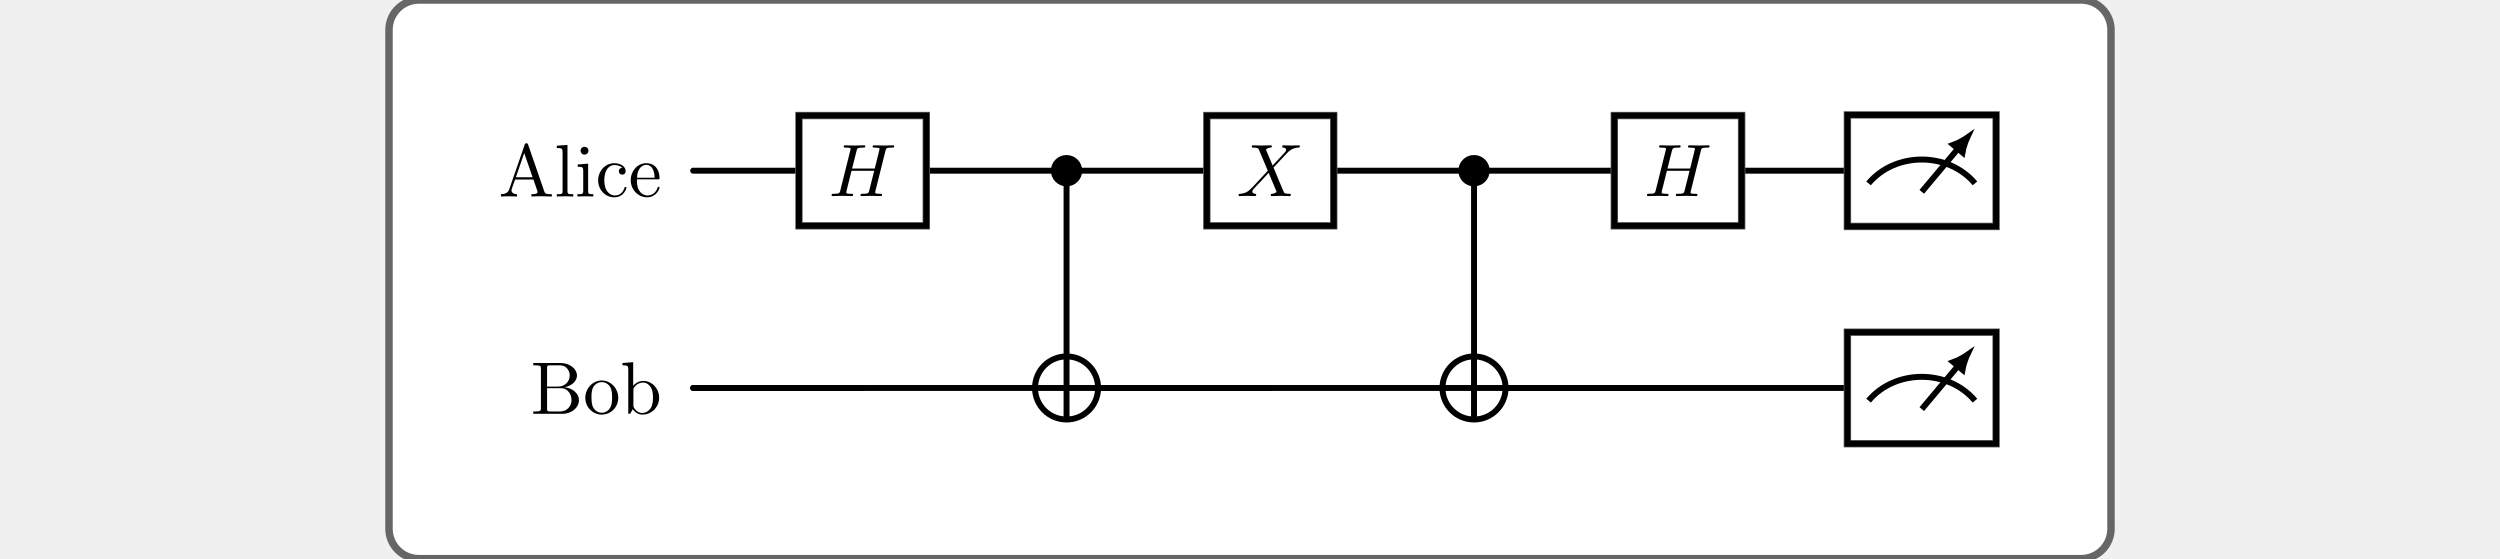
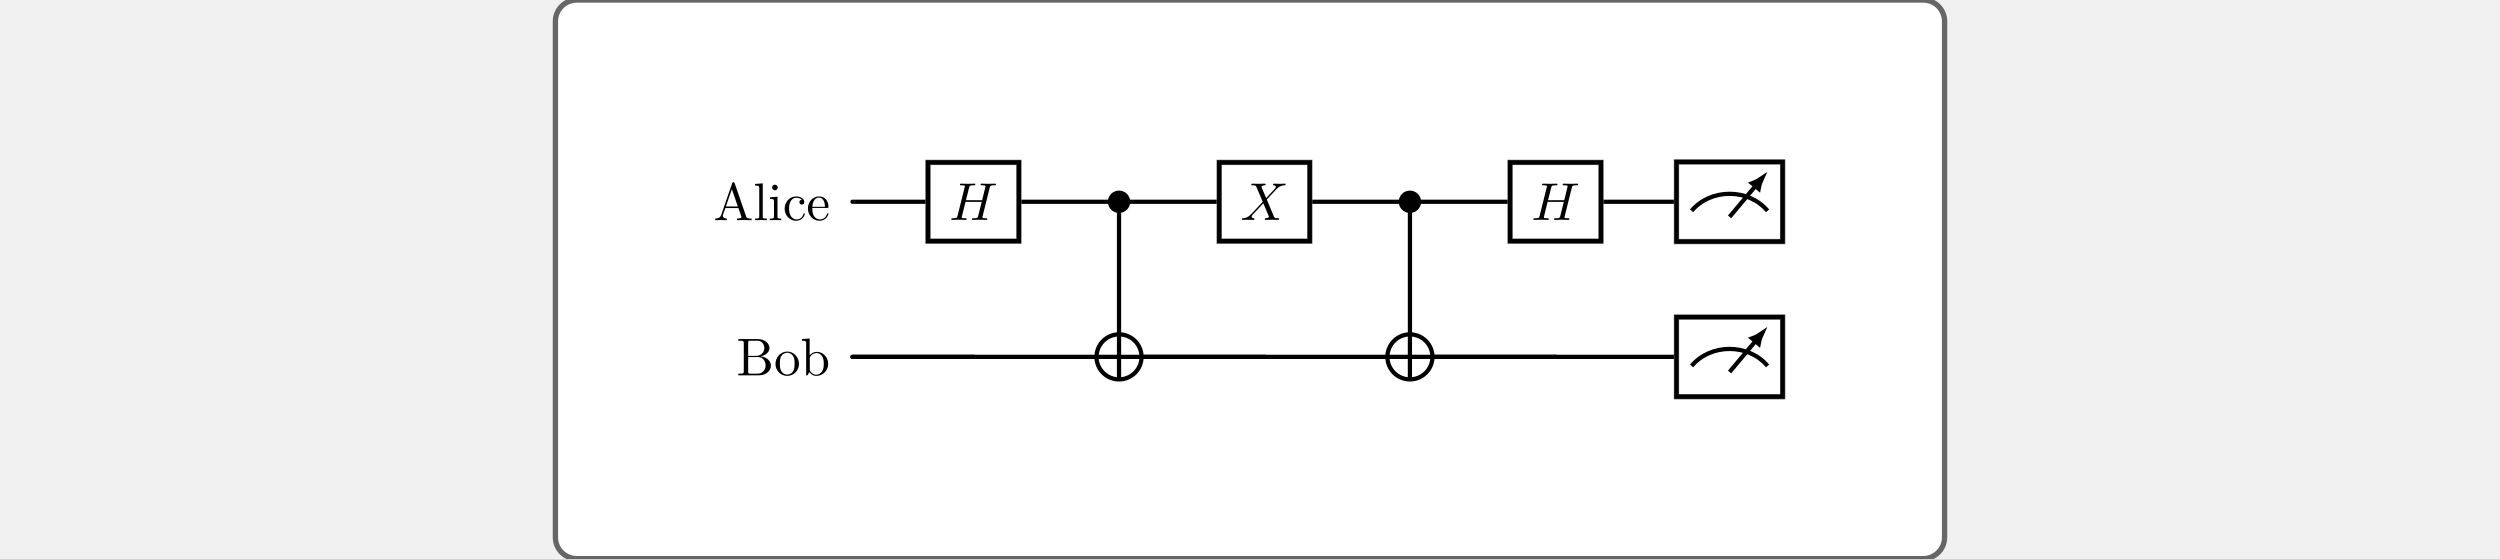
- <svg xmlns="http://www.w3.org/2000/svg" xmlns:xlink="http://www.w3.org/1999/xlink" version="1.1" width="200.755pt" height="44.86pt" viewBox="-69.189 -65.988 230.755 74.86">
+ <svg xmlns="http://www.w3.org/2000/svg" xmlns:xlink="http://www.w3.org/1999/xlink" version="1.1" width="200.755pt" height="44.86pt" viewBox="-84.189 -80.988 260.755 104.86">
  <defs>
    <clipPath id="clip1">
      <path d="M25.832-14C25.832-16.332 23.941-18.227 21.605-18.227C19.27-18.227 17.379-16.332 17.379-14C17.379-11.664 19.27-9.773 21.605-9.773C23.941-9.773 25.832-11.664 25.832-14ZM21.605-14" />
    </clipPath>
    <clipPath id="clip2">
      <path d="M80.437-14C80.437-16.332 78.543-18.227 76.207-18.227C73.875-18.227 71.98-16.332 71.98-14C71.98-11.664 73.875-9.773 76.207-9.773C78.543-9.773 80.437-11.664 80.437-14ZM76.207-14" />
    </clipPath>
    <clipPath id="clip3">
      <path d="M126.242-35.645H146.168V-50.59H126.242Z" />
    </clipPath>
    <clipPath id="clip4">
      <path d="M126.242-6.527H146.168V-21.473H126.242Z" />
    </clipPath>
    <path id="g1-65" d="M3.965-6.934C3.915-7.064 3.895-7.133 3.736-7.133S3.547-7.073 3.497-6.934L1.435-.976C1.255-.468 .857-.319 .319-.309V0C.548-.01 .976-.03 1.335-.03C1.644-.03 2.162-.01 2.481 0V-.309C1.983-.309 1.733-.558 1.733-.817C1.733-.847 1.743-.946 1.753-.966L2.212-2.271H4.672L5.2-.747C5.21-.707 5.23-.648 5.23-.608C5.23-.309 4.672-.309 4.403-.309V0C4.762-.03 5.46-.03 5.838-.03C6.267-.03 6.725-.02 7.143 0V-.309H6.964C6.366-.309 6.227-.379 6.117-.707L3.965-6.934ZM3.437-5.818L4.563-2.58H2.321L3.437-5.818Z" />
    <path id="g1-66" d="M2.212-3.646V-6.097C2.212-6.426 2.232-6.496 2.7-6.496H3.935C4.902-6.496 5.25-5.649 5.25-5.121C5.25-4.483 4.762-3.646 3.656-3.646H2.212ZM4.563-3.557C5.529-3.746 6.217-4.384 6.217-5.121C6.217-5.988 5.3-6.804 4.005-6.804H.359V-6.496H.598C1.365-6.496 1.385-6.386 1.385-6.027V-.777C1.385-.418 1.365-.309 .598-.309H.359V0H4.264C5.589 0 6.486-.887 6.486-1.823C6.486-2.69 5.669-3.437 4.563-3.557ZM3.945-.309H2.7C2.232-.309 2.212-.379 2.212-.707V-3.427H4.085C5.071-3.427 5.489-2.501 5.489-1.833C5.489-1.126 4.971-.309 3.945-.309Z" />
    <path id="g1-98" d="M1.714-3.756V-6.914L.279-6.804V-6.496C.976-6.496 1.056-6.426 1.056-5.938V0H1.305C1.315-.01 1.395-.149 1.664-.618C1.813-.389 2.232 .11 2.969 .11C4.154 .11 5.191-.867 5.191-2.152C5.191-3.417 4.214-4.403 3.078-4.403C2.301-4.403 1.873-3.935 1.714-3.756ZM1.743-1.136V-3.188C1.743-3.377 1.743-3.387 1.853-3.547C2.242-4.105 2.79-4.184 3.029-4.184C3.477-4.184 3.836-3.925 4.075-3.547C4.334-3.138 4.364-2.57 4.364-2.162C4.364-1.793 4.344-1.196 4.055-.747C3.846-.438 3.467-.11 2.929-.11C2.481-.11 2.122-.349 1.883-.717C1.743-.927 1.743-.956 1.743-1.136Z" />
    <path id="g1-99" d="M1.166-2.172C1.166-3.796 1.983-4.214 2.511-4.214C2.6-4.214 3.228-4.204 3.577-3.846C3.168-3.816 3.108-3.517 3.108-3.387C3.108-3.128 3.288-2.929 3.567-2.929C3.826-2.929 4.025-3.098 4.025-3.397C4.025-4.075 3.268-4.463 2.501-4.463C1.255-4.463 .339-3.387 .339-2.152C.339-.877 1.325 .11 2.481 .11C3.816 .11 4.134-1.086 4.134-1.186S4.035-1.285 4.005-1.285C3.915-1.285 3.895-1.245 3.875-1.186C3.587-.259 2.939-.139 2.57-.139C2.042-.139 1.166-.568 1.166-2.172Z" />
    <path id="g1-101" d="M1.116-2.511C1.176-3.995 2.012-4.244 2.351-4.244C3.377-4.244 3.477-2.899 3.477-2.511H1.116ZM1.106-2.301H3.885C4.105-2.301 4.134-2.301 4.134-2.511C4.134-3.497 3.597-4.463 2.351-4.463C1.196-4.463 .279-3.437 .279-2.192C.279-.857 1.325 .11 2.471 .11C3.686 .11 4.134-.996 4.134-1.186C4.134-1.285 4.055-1.305 4.005-1.305C3.915-1.305 3.895-1.245 3.875-1.166C3.527-.139 2.63-.139 2.531-.139C2.032-.139 1.634-.438 1.405-.807C1.106-1.285 1.106-1.943 1.106-2.301Z" />
    <path id="g1-105" d="M1.763-4.403L.369-4.294V-3.985C1.016-3.985 1.106-3.925 1.106-3.437V-.757C1.106-.309 .996-.309 .329-.309V0C.648-.01 1.186-.03 1.425-.03C1.773-.03 2.122-.01 2.461 0V-.309C1.803-.309 1.763-.359 1.763-.747V-4.403ZM1.803-6.137C1.803-6.456 1.554-6.665 1.275-6.665C.966-6.665 .747-6.396 .747-6.137C.747-5.868 .966-5.609 1.275-5.609C1.554-5.609 1.803-5.818 1.803-6.137Z" />
    <path id="g1-108" d="M1.763-6.914L.329-6.804V-6.496C1.026-6.496 1.106-6.426 1.106-5.938V-.757C1.106-.309 .996-.309 .329-.309V0C.658-.01 1.186-.03 1.435-.03S2.172-.01 2.54 0V-.309C1.873-.309 1.763-.309 1.763-.757V-6.914Z" />
    <path id="g1-111" d="M4.692-2.132C4.692-3.407 3.696-4.463 2.491-4.463C1.245-4.463 .279-3.377 .279-2.132C.279-.847 1.315 .11 2.481 .11C3.686 .11 4.692-.867 4.692-2.132ZM2.491-.139C2.062-.139 1.624-.349 1.355-.807C1.106-1.245 1.106-1.853 1.106-2.212C1.106-2.6 1.106-3.138 1.345-3.577C1.614-4.035 2.082-4.244 2.481-4.244C2.919-4.244 3.347-4.025 3.606-3.597S3.866-2.59 3.866-2.212C3.866-1.853 3.866-1.315 3.646-.877C3.427-.428 2.989-.139 2.491-.139Z" />
    <path id="g0-72" d="M7.601-6.037C7.691-6.396 7.711-6.496 8.438-6.496C8.697-6.496 8.777-6.496 8.777-6.695C8.777-6.804 8.667-6.804 8.638-6.804C8.359-6.804 7.641-6.775 7.362-6.775C7.073-6.775 6.366-6.804 6.077-6.804C5.998-6.804 5.888-6.804 5.888-6.605C5.888-6.496 5.978-6.496 6.167-6.496C6.187-6.496 6.376-6.496 6.545-6.476C6.725-6.456 6.814-6.446 6.814-6.316C6.814-6.276 6.804-6.257 6.775-6.127L6.177-3.696H3.138L3.726-6.037C3.816-6.396 3.846-6.496 4.563-6.496C4.822-6.496 4.902-6.496 4.902-6.695C4.902-6.804 4.792-6.804 4.762-6.804C4.483-6.804 3.766-6.775 3.487-6.775C3.198-6.775 2.491-6.804 2.202-6.804C2.122-6.804 2.012-6.804 2.012-6.605C2.012-6.496 2.102-6.496 2.291-6.496C2.311-6.496 2.501-6.496 2.67-6.476C2.849-6.456 2.939-6.446 2.939-6.316C2.939-6.276 2.929-6.247 2.899-6.127L1.564-.777C1.465-.389 1.445-.309 .658-.309C.478-.309 .389-.309 .389-.11C.389 0 .508 0 .528 0C.807 0 1.514-.03 1.793-.03C2.002-.03 2.222-.02 2.431-.02C2.65-.02 2.869 0 3.078 0C3.158 0 3.278 0 3.278-.199C3.278-.309 3.188-.309 2.999-.309C2.63-.309 2.351-.309 2.351-.488C2.351-.548 2.371-.598 2.381-.658L3.059-3.387H6.097C5.679-1.733 5.45-.787 5.41-.638C5.31-.319 5.121-.309 4.503-.309C4.354-.309 4.264-.309 4.264-.11C4.264 0 4.384 0 4.403 0C4.682 0 5.39-.03 5.669-.03C5.878-.03 6.097-.02 6.306-.02C6.526-.02 6.745 0 6.954 0C7.034 0 7.153 0 7.153-.199C7.153-.309 7.064-.309 6.874-.309C6.506-.309 6.227-.309 6.227-.488C6.227-.548 6.247-.598 6.257-.658L7.601-6.037Z" />
    <path id="g0-88" d="M4.832-4.095L3.995-6.077C3.965-6.157 3.945-6.197 3.945-6.207C3.945-6.267 4.115-6.456 4.533-6.496C4.633-6.506 4.732-6.516 4.732-6.685C4.732-6.804 4.613-6.804 4.583-6.804C4.174-6.804 3.746-6.775 3.328-6.775C3.078-6.775 2.461-6.804 2.212-6.804C2.152-6.804 2.032-6.804 2.032-6.605C2.032-6.496 2.132-6.496 2.262-6.496C2.859-6.496 2.919-6.396 3.009-6.177L4.184-3.397L2.082-1.136L1.953-1.026C1.465-.498 .996-.339 .488-.309C.359-.299 .269-.299 .269-.11C.269-.1 .269 0 .399 0C.697 0 1.026-.03 1.335-.03C1.704-.03 2.092 0 2.451 0C2.511 0 2.63 0 2.63-.199C2.63-.299 2.531-.309 2.511-.309C2.421-.319 2.112-.339 2.112-.618C2.112-.777 2.262-.936 2.381-1.066L3.397-2.142L4.294-3.118L5.3-.737C5.34-.628 5.35-.618 5.35-.598C5.35-.518 5.161-.349 4.772-.309C4.663-.299 4.573-.289 4.573-.12C4.573 0 4.682 0 4.722 0C5.001 0 5.699-.03 5.978-.03C6.227-.03 6.834 0 7.083 0C7.153 0 7.273 0 7.273-.189C7.273-.309 7.173-.309 7.093-.309C6.426-.319 6.406-.349 6.237-.747C5.848-1.674 5.181-3.228 4.951-3.826C5.629-4.523 6.675-5.709 6.994-5.988C7.283-6.227 7.661-6.466 8.259-6.496C8.389-6.506 8.478-6.506 8.478-6.695C8.478-6.705 8.478-6.804 8.349-6.804C8.05-6.804 7.721-6.775 7.412-6.775C7.044-6.775 6.665-6.804 6.306-6.804C6.247-6.804 6.117-6.804 6.117-6.605C6.117-6.535 6.167-6.506 6.237-6.496C6.326-6.486 6.635-6.466 6.635-6.187C6.635-6.047 6.526-5.918 6.446-5.828L4.832-4.095Z" />
  </defs>
  <g id="page1">
-     <rect x="-69.189" y="-65.988" width="230.755" height="74.86" fill="#fff" stroke="#666" stroke-width="1" rx="4" />
+     <rect x="-84.189" y="-80.988" width="260.755" height="104.86" fill="#fff" stroke="#666" stroke-width="1" rx="4" />
    <path d="M-14.254-43.117H-28.43" stroke="#000" fill="none" stroke-width=".797" stroke-miterlimit="10" stroke-linecap="round" />
    <path d="M21.605-41.414V-18.227" stroke="#000" fill="none" stroke-width=".797" stroke-miterlimit="10" stroke-linecap="round" />
    <path d="M19.906-43.117H2.809" stroke="#000" fill="none" stroke-width=".797" stroke-miterlimit="10" stroke-linecap="round" />
    <path d="M40.406-43.117H23.305" stroke="#000" fill="none" stroke-width=".797" stroke-miterlimit="10" stroke-linecap="round" />
    <path d="M76.211-41.414V-18.227" stroke="#000" fill="none" stroke-width=".797" stroke-miterlimit="10" stroke-linecap="round" />
    <path d="M74.508-43.117H57.41" stroke="#000" fill="none" stroke-width=".797" stroke-miterlimit="10" stroke-linecap="round" />
    <path d="M95.008-43.117H77.91" stroke="#000" fill="none" stroke-width=".797" stroke-miterlimit="10" stroke-linecap="round" />
    <path d="M126.242-43.117H112.07" stroke="#000" fill="none" stroke-width=".797" stroke-miterlimit="10" stroke-linecap="round" />
    <path d="M-5.723-14H-28.43" stroke="#000" fill="none" stroke-width=".797" stroke-miterlimit="10" stroke-linecap="round" />
    <path d="M-5.723-14H-28.43" stroke="#000" fill="none" stroke-width=".797" stroke-miterlimit="10" stroke-linecap="round" />
    <path d="M17.379-14H-5.723" stroke="#000" fill="none" stroke-width=".797" stroke-miterlimit="10" stroke-linecap="round" />
    <path d="M48.906-14H25.832" stroke="#000" fill="none" stroke-width=".797" stroke-miterlimit="10" stroke-linecap="round" />
    <path d="M48.906-14H25.832" stroke="#000" fill="none" stroke-width=".797" stroke-miterlimit="10" stroke-linecap="round" />
    <path d="M71.984-14H48.906" stroke="#000" fill="none" stroke-width=".797" stroke-miterlimit="10" stroke-linecap="round" />
    <path d="M103.539-14H80.438" stroke="#000" fill="none" stroke-width=".797" stroke-miterlimit="10" stroke-linecap="round" />
    <path d="M103.539-14H80.438" stroke="#000" fill="none" stroke-width=".797" stroke-miterlimit="10" stroke-linecap="round" />
    <path d="M126.242-14H103.539" stroke="#000" fill="none" stroke-width=".797" stroke-miterlimit="10" stroke-linecap="round" />
    <path d="M23.305-43.117C23.305-44.055 22.543-44.816 21.605-44.816C20.668-44.816 19.906-44.055 19.906-43.117C19.906-42.176 20.668-41.414 21.605-41.414C22.543-41.414 23.305-42.176 23.305-43.117Z" />
    <path d="M23.305-43.117C23.305-44.055 22.543-44.816 21.605-44.816C20.668-44.816 19.906-44.055 19.906-43.117C19.906-42.176 20.668-41.414 21.605-41.414C22.543-41.414 23.305-42.176 23.305-43.117Z" stroke="#000" fill="none" stroke-width=".797" stroke-miterlimit="10" />
    <path d="M77.91-43.117C77.91-44.055 77.148-44.816 76.207-44.816C75.269-44.816 74.508-44.055 74.508-43.117C74.508-42.176 75.269-41.414 76.207-41.414C77.148-41.414 77.91-42.176 77.91-43.117Z" />
    <path d="M77.91-43.117C77.91-44.055 77.148-44.816 76.207-44.816C75.269-44.816 74.508-44.055 74.508-43.117C74.508-42.176 75.269-41.414 76.207-41.414C77.148-41.414 77.91-42.176 77.91-43.117Z" stroke="#000" fill="none" stroke-width=".797" stroke-miterlimit="10" />
    <path d="M21.605-18.227V-9.773M17.379-14H25.832" stroke="#000" fill="none" stroke-width=".797" stroke-miterlimit="10" clip-path="url(#clip1)" />
    <path d="M25.832-14C25.832-16.332 23.941-18.227 21.605-18.227C19.27-18.227 17.379-16.332 17.379-14C17.379-11.664 19.27-9.773 21.605-9.773C23.941-9.773 25.832-11.664 25.832-14Z" stroke="#000" fill="none" stroke-width=".797" stroke-miterlimit="10" />
    <path d="M76.207-18.227V-9.773M71.98-14H80.437" stroke="#000" fill="none" stroke-width=".797" stroke-miterlimit="10" clip-path="url(#clip2)" />
    <path d="M80.437-14C80.437-16.332 78.543-18.227 76.207-18.227C73.875-18.227 71.98-16.332 71.98-14C71.98-11.664 73.875-9.773 76.207-9.773C78.543-9.773 80.437-11.664 80.437-14Z" stroke="#000" fill="none" stroke-width=".797" stroke-miterlimit="10" />
    <g transform="matrix(1 0 0 1 -113.3783 -11.0995)">
      <use x="58.871" y="-28.557" xlink:href="#g1-65" />
      <use x="66.343" y="-28.557" xlink:href="#g1-108" />
      <use x="69.11" y="-28.557" xlink:href="#g1-105" />
      <use x="71.877" y="-28.557" xlink:href="#g1-99" />
      <use x="76.305" y="-28.557" xlink:href="#g1-101" />
    </g>
    <path d="M-14.254-35.727H2.809V-50.504H-14.254Z" fill="#fff" stroke="#666" stroke-width="1" rx="4" />
    <path d="M-14.254-35.727H2.809V-50.504H-14.254Z" stroke="#000" fill="none" stroke-width=".797" stroke-miterlimit="10" />
    <g transform="matrix(1 0 0 1 -69.1399 -11.1548)">
      <use x="58.871" y="-28.557" xlink:href="#g0-72" />
    </g>
    <path d="M40.406-35.727H57.41V-50.504H40.406Z" fill="#fff" stroke="#666" stroke-width="1" rx="4" />
    <path d="M40.406-35.727H57.41V-50.504H40.406Z" stroke="#000" fill="none" stroke-width=".797" stroke-miterlimit="10" />
    <g transform="matrix(1 0 0 1 -14.4806 -11.1548)">
      <use x="58.871" y="-28.557" xlink:href="#g0-88" />
    </g>
    <path d="M95.008-35.727H112.07V-50.504H95.008Z" fill="#fff" stroke="#666" stroke-width="1" rx="4" />
    <path d="M95.008-35.727H112.07V-50.504H95.008Z" stroke="#000" fill="none" stroke-width=".797" stroke-miterlimit="10" />
    <g transform="matrix(1 0 0 1 40.1233 -11.1548)">
      <use x="58.871" y="-28.557" xlink:href="#g0-72" />
    </g>
    <path d="M126.242-35.645H146.168V-50.59H126.242Z" fill="#fff" stroke="#666" stroke-width="1" rx="4" />
    <path d="M129.078-41.414C132.652-45.676 139.762-45.676 143.336-41.414" stroke="#000" fill="none" stroke-width=".797" stroke-miterlimit="10" clip-path="url(#clip3)" />
    <path d="M136.207-40.281L141.055-46.062" stroke="#000" fill="none" stroke-width=".797" stroke-miterlimit="10" clip-path="url(#clip3)" />
    <path d="M142.289-47.539C142.09-47.398 141.156-46.828 140.445-46.574L141.66-45.555C141.785-46.297 142.183-47.316 142.289-47.539Z" clip-path="url(#clip3)" />
    <path d="M142.289-47.539C142.09-47.398 141.156-46.828 140.445-46.574L141.66-45.555C141.785-46.297 142.183-47.316 142.289-47.539Z" stroke="#000" fill="none" stroke-width=".789" stroke-miterlimit="10" clip-path="url(#clip3)" />
    <path d="M126.242-35.645H146.168V-50.59H126.242Z" stroke="#000" fill="none" stroke-width=".797" stroke-miterlimit="10" />
    <g transform="matrix(1 0 0 1 -109.0889 18.018)">
      <use x="58.871" y="-28.557" xlink:href="#g1-66" />
      <use x="65.928" y="-28.557" xlink:href="#g1-111" />
      <use x="70.909" y="-28.557" xlink:href="#g1-98" />
    </g>
    <path d="M126.242-6.527H146.168V-21.473H126.242Z" fill="#fff" stroke="#666" stroke-width="1" rx="4" />
    <path d="M129.078-12.297C132.652-16.555 139.762-16.555 143.336-12.297" stroke="#000" fill="none" stroke-width=".797" stroke-miterlimit="10" clip-path="url(#clip4)" />
    <path d="M136.207-11.164L141.055-16.945" stroke="#000" fill="none" stroke-width=".797" stroke-miterlimit="10" clip-path="url(#clip4)" />
    <path d="M142.289-18.422C142.09-18.281 141.156-17.707 140.445-17.457L141.66-16.438C141.785-17.18 142.183-18.199 142.289-18.422Z" clip-path="url(#clip4)" />
    <path d="M142.289-18.422C142.09-18.281 141.156-17.707 140.445-17.457L141.66-16.438C141.785-17.18 142.183-18.199 142.289-18.422Z" stroke="#000" fill="none" stroke-width=".789" stroke-miterlimit="10" clip-path="url(#clip4)" />
    <path d="M126.242-6.527H146.168V-21.473H126.242Z" stroke="#000" fill="none" stroke-width=".797" stroke-miterlimit="10" />
  </g>
</svg>
